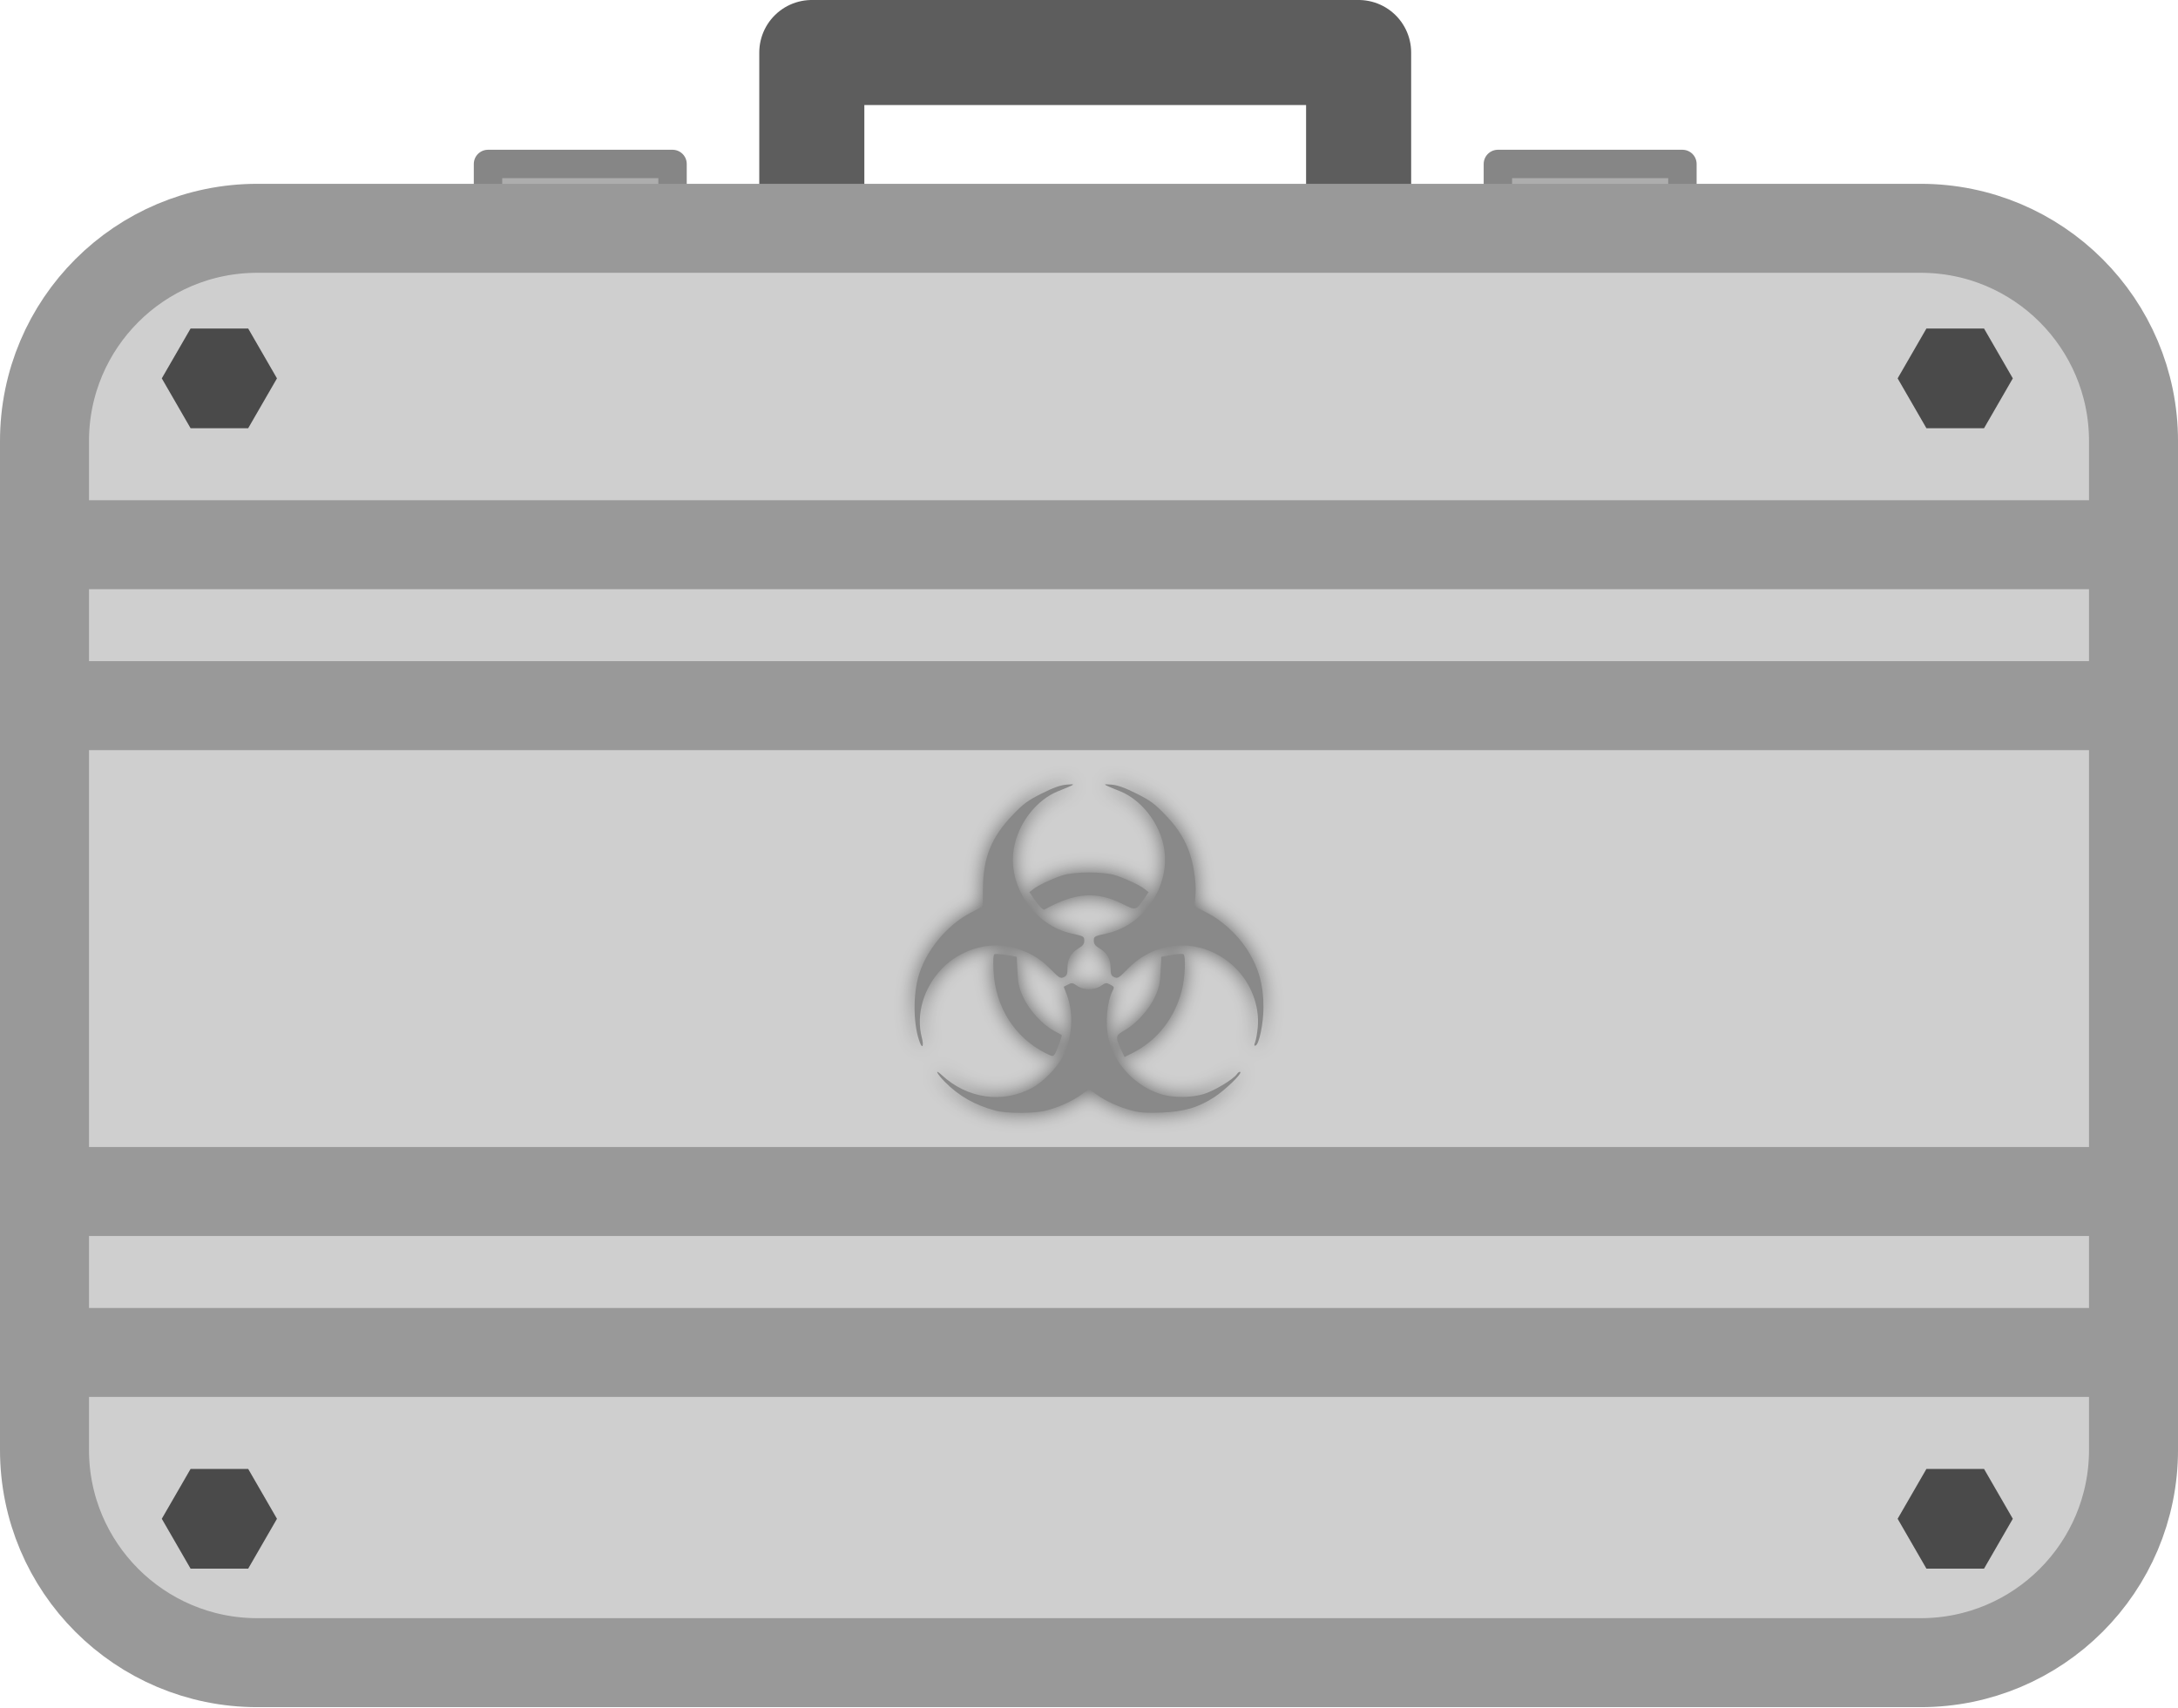
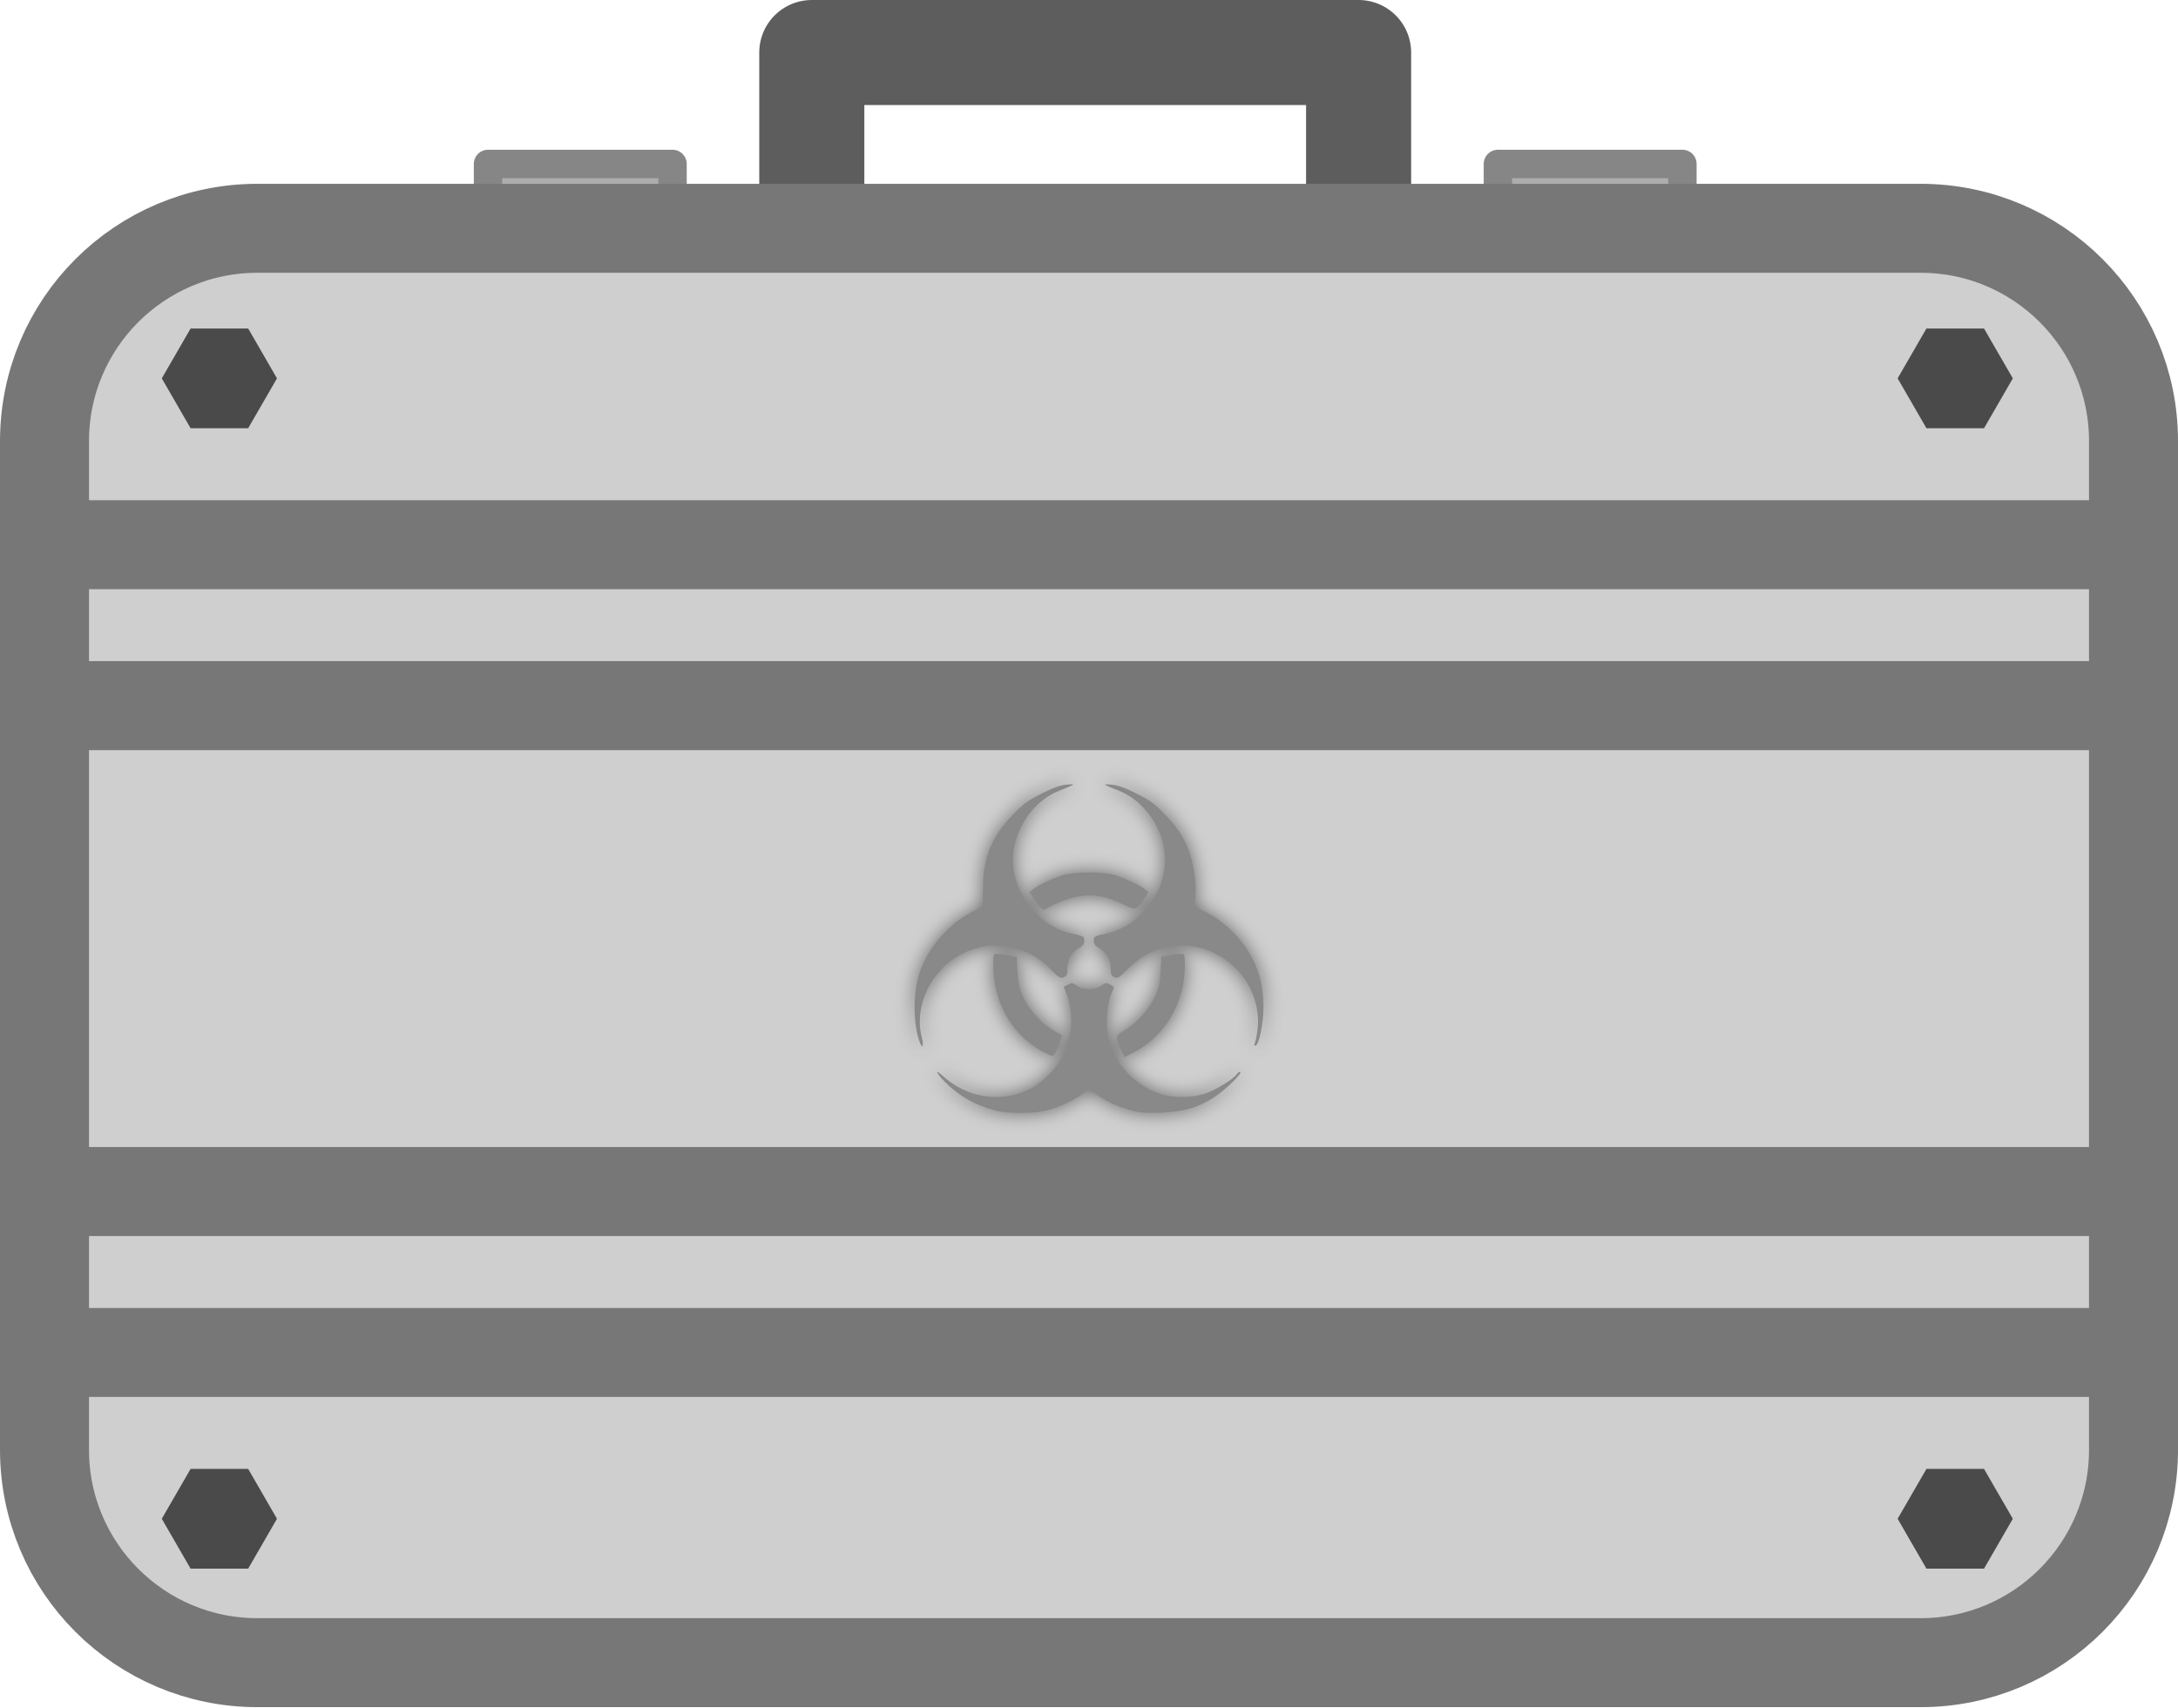
<svg xmlns="http://www.w3.org/2000/svg" width="211.908" height="166.138" viewBox="0 0 56.067 43.957" version="1.1" id="svg1">
  <defs id="defs1">
    <filter style="color-interpolation-filters:sRGB" id="filter16-5" x="-0.064" y="-0.067" width="1.127" height="1.135">
      <feFlood result="flood" in="SourceGraphic" flood-opacity="0.498" flood-color="rgb(0,0,0)" id="feFlood15-5" />
      <feGaussianBlur result="blur" in="SourceGraphic" stdDeviation="0.6" id="feGaussianBlur15-0" />
      <feOffset result="offset" in="blur" dx="0" dy="0" id="feOffset15-3" />
      <feComposite result="comp1" operator="in" in="flood" in2="offset" id="feComposite15-3" />
      <feComposite result="comp2" operator="over" in="SourceGraphic" in2="comp1" id="feComposite16-7" />
    </filter>
  </defs>
  <g id="layer1" transform="translate(-48.68332,-159.0146)">
-     <g id="layer1-395" transform="matrix(0.3965894,0,0,0.3965894,36.43552,130.8011)">
-       <rect style="fill:#adadad;fill-opacity:1;stroke:#868686;stroke-width:1.844;stroke-linecap:round;stroke-linejoin:round;stroke-dasharray:none;stroke-opacity:1" id="rect4-32" width="11.978" height="8.355" x="62.559" y="81.786" />
-       <rect style="fill:#adadad;fill-opacity:1;stroke:#868686;stroke-width:1.844;stroke-linecap:round;stroke-linejoin:round;stroke-dasharray:none;stroke-opacity:1" id="rect4-1-3" width="11.978" height="8.355" x="128.11" y="81.786" />
-       <path style="fill:none;fill-opacity:1;stroke:#5d5d5d;stroke-width:6.82;stroke-linecap:round;stroke-linejoin:round;stroke-dasharray:none;stroke-opacity:1" d="M 83.577,89.705 V 74.55 h 35.493 v 17.049" id="path3-1" />
-       <rect style="fill:#cfcfcf;fill-opacity:1;stroke:#999999;stroke-width:5.777;stroke-linecap:round;stroke-linejoin:round;stroke-dasharray:none;stroke-opacity:1" id="rect1-6-6" width="135.597" height="93.127" x="33.771" y="85.963" ry="13.816" rx="13.816" />
-       <path style="fill:#cfcfcf;fill-opacity:1;stroke:#999999;stroke-width:5.777;stroke-linecap:round;stroke-linejoin:round;stroke-dasharray:none;stroke-opacity:1" d="M 33.771,106.505 H 169.368" id="path1-95" />
-       <path style="fill:#cfcfcf;fill-opacity:1;stroke:#999999;stroke-width:5.777;stroke-linecap:round;stroke-linejoin:round;stroke-dasharray:none;stroke-opacity:1" d="M 33.771,116.954 H 169.368" id="path1-7-1" />
-       <path style="fill:#cfcfcf;fill-opacity:1;stroke:#999999;stroke-width:5.777;stroke-linecap:round;stroke-linejoin:round;stroke-dasharray:none;stroke-opacity:1" d="M 33.771,148.5 H 169.368" id="path1-5-0" />
-       <path style="fill:#cfcfcf;fill-opacity:1;stroke:#999999;stroke-width:5.777;stroke-linecap:round;stroke-linejoin:round;stroke-dasharray:none;stroke-opacity:1" d="M 33.771,158.949 H 169.368" id="path1-7-6-5" />
-       <path style="fill:#4a4a4a;fill-opacity:1;stroke:none;stroke-width:5.777;stroke-linecap:round;stroke-linejoin:round;stroke-dasharray:none;stroke-opacity:1" id="path4-0-5" d="m 39.18,69.887 7.477,0 3.738,6.475 -3.738,6.475 -7.477,0 -3.738,-6.475 z" transform="matrix(0.4999998,0,0,0.4999998,23.66354,57.52522)" />
-       <path style="fill:#4a4a4a;fill-opacity:1;stroke:none;stroke-width:5.777;stroke-linecap:round;stroke-linejoin:round;stroke-dasharray:none;stroke-opacity:1" id="path4-2-90" d="m 39.18,69.887 7.477,0 3.738,6.475 -3.738,6.475 -7.477,0 -3.738,-6.475 z" transform="matrix(0.4999998,0,0,0.4999998,23.66354,131.5669)" />
-       <path style="fill:#4a4a4a;fill-opacity:1;stroke:none;stroke-width:5.777;stroke-linecap:round;stroke-linejoin:round;stroke-dasharray:none;stroke-opacity:1" id="path4-7-5" d="m 39.18,69.887 7.477,0 3.738,6.475 -3.738,6.475 -7.477,0 -3.738,-6.475 z" transform="matrix(0.4999998,0,0,0.4999998,136.3367,57.52522)" />
-       <path style="fill:#4a4a4a;fill-opacity:1;stroke:none;stroke-width:5.777;stroke-linecap:round;stroke-linejoin:round;stroke-dasharray:none;stroke-opacity:1" id="path4-2-9-1" d="m 39.18,69.887 7.477,0 3.738,6.475 -3.738,6.475 -7.477,0 -3.738,-6.475 z" transform="matrix(0.4999998,0,0,0.4999998,136.3367,131.5669)" />
-       <path id="path1-4-4" style="fill:#898989;fill-opacity:1;stroke:none;stroke-width:0.622;stroke-linecap:round;stroke-linejoin:round;filter:url(#filter16-5)" d="m 100.46,122.06 c -0.068,-7.3e-4 -0.185,0.009 -0.341,0.022 -0.413,0.036 -0.863,0.197 -1.627,0.581 -0.898,0.451 -1.178,0.658 -1.868,1.379 -1.392,1.454 -1.927,2.779 -1.939,4.801 l -0.007,1.152 -0.777,0.4 c -1.592,0.82 -2.992,2.551 -3.432,4.246 -0.337,1.297 -0.286,3.111 0.118,4.175 0.172,0.454 0.269,0.226 0.131,-0.308 -0.39,-1.503 0.109,-3.221 1.298,-4.469 1.183,-1.242 3.06,-1.803 4.63,-1.383 0.983,0.263 1.737,0.696 2.403,1.382 0.578,0.594 0.664,0.648 0.882,0.548 0.203,-0.093 0.242,-0.188 0.242,-0.603 0,-0.583 0.228,-0.981 0.733,-1.28 0.267,-0.157 0.356,-0.28 0.356,-0.493 0,-0.27 -0.039,-0.292 -0.818,-0.459 -2.428,-0.522 -4.174,-3.093 -3.752,-5.525 0.281,-1.623 1.453,-3.143 2.862,-3.712 0.884,-0.357 1.112,-0.452 0.907,-0.454 z m 2.223,0 c -0.205,0.002 0.024,0.097 0.907,0.454 1.407,0.568 2.601,2.124 2.856,3.724 0.395,2.47 -1.319,4.991 -3.747,5.513 -0.778,0.167 -0.818,0.189 -0.818,0.459 0,0.213 0.089,0.336 0.356,0.493 0.505,0.298 0.734,0.697 0.734,1.28 0,0.415 0.038,0.51 0.241,0.603 0.218,0.099 0.304,0.046 0.882,-0.548 1.925,-1.98 4.911,-2.026 6.924,-0.106 1.052,1.004 1.632,2.501 1.506,3.893 -0.034,0.382 -0.11,0.817 -0.167,0.968 -0.079,0.208 -0.073,0.264 0.024,0.232 0.228,-0.076 0.508,-1.42 0.513,-2.464 0.007,-1.505 -0.331,-2.672 -1.115,-3.852 -0.632,-0.951 -1.6,-1.824 -2.564,-2.314 l -0.806,-0.409 0.067,-0.681 c 0.043,-0.443 0.008,-1.024 -0.1,-1.666 -0.241,-1.428 -0.782,-2.481 -1.844,-3.587 -0.701,-0.731 -0.981,-0.937 -1.881,-1.389 -0.764,-0.384 -1.214,-0.545 -1.627,-0.581 -0.156,-0.014 -0.272,-0.023 -0.341,-0.022 z m -1.112,5.724 c -0.682,0 -1.364,0.068 -1.763,0.202 -0.708,0.238 -1.528,0.628 -1.857,0.884 l -0.25,0.194 0.241,0.35 c 0.132,0.193 0.335,0.456 0.451,0.586 0.116,0.129 0.237,0.221 0.269,0.203 1.985,-1.108 3.367,-1.217 5.035,-0.395 0.928,0.457 0.912,0.46 1.425,-0.285 l 0.317,-0.461 -0.248,-0.193 c -0.328,-0.255 -1.148,-0.646 -1.856,-0.883 -0.4,-0.134 -1.082,-0.202 -1.764,-0.202 z m 5.954,5.288 c -0.147,0.004 -0.367,0.029 -0.596,0.069 l -0.666,0.116 -0.046,0.951 c -0.038,0.784 -0.102,1.074 -0.368,1.65 -0.385,0.835 -1.209,1.746 -1.969,2.176 -0.608,0.344 -0.618,0.411 -0.209,1.297 l 0.202,0.438 0.535,-0.27 c 1.584,-0.799 2.725,-2.251 3.187,-4.056 0.21,-0.822 0.271,-2.25 0.1,-2.356 -0.021,-0.013 -0.082,-0.017 -0.17,-0.015 z m -11.914,0.004 c -0.09,-0.001 -0.154,0.005 -0.178,0.019 -0.077,0.047 -0.096,0.413 -0.058,1.119 0.122,2.312 1.375,4.287 3.356,5.292 v 5.2e-4 c 0.458,0.232 0.507,0.238 0.615,0.079 0.096,-0.142 0.461,-1.113 0.461,-1.227 0,-0.017 -0.221,-0.145 -0.492,-0.284 -0.74,-0.38 -1.619,-1.336 -2.011,-2.188 -0.278,-0.604 -0.341,-0.885 -0.379,-1.677 l -0.046,-0.951 -0.666,-0.116 c -0.229,-0.04 -0.452,-0.063 -0.602,-0.065 z m 7.048,1.903 c -0.081,0.01 -0.165,0.063 -0.308,0.164 -0.422,0.301 -1.137,0.301 -1.559,0 -0.281,-0.201 -0.34,-0.209 -0.587,-0.08 l -0.274,0.144 0.208,0.546 c 0.445,1.17 0.349,2.778 -0.236,3.937 -0.374,0.742 -1.314,1.702 -2.049,2.094 -1.906,1.017 -4.197,0.684 -5.85,-0.851 -0.482,-0.447 -0.316,-0.084 0.201,0.44 0.912,0.925 1.939,1.51 3.294,1.875 v 5.1e-4 c 0.727,0.196 2.526,0.193 3.292,-0.006 0.832,-0.216 1.666,-0.594 2.277,-1.033 l 0.504,-0.362 0.504,0.362 c 0.618,0.444 1.445,0.817 2.314,1.043 0.502,0.131 0.95,0.16 1.901,0.122 1.451,-0.058 2.385,-0.333 3.416,-1.005 0.707,-0.461 1.797,-1.516 1.684,-1.629 -0.041,-0.041 -0.141,0.021 -0.222,0.137 -0.243,0.346 -1.452,1.077 -2.134,1.289 -0.752,0.234 -1.89,0.257 -2.655,0.053 -1.713,-0.456 -3.197,-1.991 -3.551,-3.672 -0.211,-1.002 -0.095,-2.353 0.261,-3.051 0.136,-0.266 0.127,-0.29 -0.141,-0.43 -0.13,-0.068 -0.208,-0.101 -0.289,-0.09 z" />
-     </g>
+     <rect style="fill:#adadad;fill-opacity:1;stroke:#868686;stroke-width:0.731;stroke-linecap:round;stroke-linejoin:round;stroke-dasharray:none;stroke-opacity:1" id="rect4-32" width="4.75" height="3.314" x="61.246" y="163.236" />
+     <rect style="fill:#adadad;fill-opacity:1;stroke:#868686;stroke-width:0.731;stroke-linecap:round;stroke-linejoin:round;stroke-dasharray:none;stroke-opacity:1" id="rect4-1-3" width="4.75" height="3.314" x="87.243" y="163.236" />
+     <path style="fill:none;fill-opacity:1;stroke:#5d5d5d;stroke-width:2.705;stroke-linecap:round;stroke-linejoin:round;stroke-dasharray:none;stroke-opacity:1" d="m 69.581,166.377 v -6.01 h 14.076 v 6.762" id="path3-1" />
+     <rect style="fill:#cfcfcf;fill-opacity:1;stroke:#777777;stroke-width:2.291;stroke-linecap:round;stroke-linejoin:round;stroke-dasharray:none;stroke-opacity:1" id="rect1-6-6" width="53.776" height="36.933" x="49.829" y="164.893" ry="5.479" rx="5.479" />
+     <path style="fill:#cfcfcf;fill-opacity:1;stroke:#777777;stroke-width:2.291;stroke-linecap:round;stroke-linejoin:round;stroke-dasharray:none;stroke-opacity:1" d="M 49.829,173.04 H 103.605" id="path1-95" />
+     <path style="fill:#cfcfcf;fill-opacity:1;stroke:#777777;stroke-width:2.291;stroke-linecap:round;stroke-linejoin:round;stroke-dasharray:none;stroke-opacity:1" d="M 49.829,177.184 H 103.605" id="path1-7-1" />
+     <path style="fill:#cfcfcf;fill-opacity:1;stroke:#777777;stroke-width:2.291;stroke-linecap:round;stroke-linejoin:round;stroke-dasharray:none;stroke-opacity:1" d="m 49.829,189.695 h 53.776" id="path1-5-0" />
+     <path style="fill:#cfcfcf;fill-opacity:1;stroke:#777777;stroke-width:2.291;stroke-linecap:round;stroke-linejoin:round;stroke-dasharray:none;stroke-opacity:1" d="M 49.829,193.839 H 103.605" id="path1-7-6-5" />
+     <path style="fill:#4a4a4a;fill-opacity:1;stroke:none;stroke-width:5.777;stroke-linecap:round;stroke-linejoin:round;stroke-dasharray:none;stroke-opacity:1" id="path4-0-5" d="m 39.18,69.887 7.477,0 3.738,6.475 -3.738,6.475 -7.477,0 -3.738,-6.475 z" transform="matrix(0.1982946,0,0,0.1982946,45.82023,153.615)" />
+     <path style="fill:#4a4a4a;fill-opacity:1;stroke:none;stroke-width:5.777;stroke-linecap:round;stroke-linejoin:round;stroke-dasharray:none;stroke-opacity:1" id="path4-2-90" d="m 39.18,69.887 7.477,0 3.738,6.475 -3.738,6.475 -7.477,0 -3.738,-6.475 z" transform="matrix(0.1982946,0,0,0.1982946,45.82023,182.9791)" />
+     <path style="fill:#4a4a4a;fill-opacity:1;stroke:none;stroke-width:5.777;stroke-linecap:round;stroke-linejoin:round;stroke-dasharray:none;stroke-opacity:1" id="path4-7-5" d="m 39.18,69.887 7.477,0 3.738,6.475 -3.738,6.475 -7.477,0 -3.738,-6.475 z" transform="matrix(0.1982946,0,0,0.1982946,90.50521,153.615)" />
+     <path style="fill:#4a4a4a;fill-opacity:1;stroke:none;stroke-width:5.777;stroke-linecap:round;stroke-linejoin:round;stroke-dasharray:none;stroke-opacity:1" id="path4-2-9-1" d="m 39.18,69.887 7.477,0 3.738,6.475 -3.738,6.475 -7.477,0 -3.738,-6.475 z" transform="matrix(0.1982946,0,0,0.1982946,90.50521,182.9791)" />
+     <path id="path1-4-4" style="fill:#898989;fill-opacity:1;stroke:none;stroke-width:0.622;stroke-linecap:round;stroke-linejoin:round;filter:url(#filter16-5)" d="m 100.46,122.06 c -0.068,-7.3e-4 -0.185,0.009 -0.341,0.022 -0.413,0.036 -0.863,0.197 -1.627,0.581 -0.898,0.451 -1.178,0.658 -1.868,1.379 -1.392,1.454 -1.927,2.779 -1.939,4.801 l -0.007,1.152 -0.777,0.4 c -1.592,0.82 -2.992,2.551 -3.432,4.246 -0.337,1.297 -0.286,3.111 0.118,4.175 0.172,0.454 0.269,0.226 0.131,-0.308 -0.39,-1.503 0.109,-3.221 1.298,-4.469 1.183,-1.242 3.06,-1.803 4.63,-1.383 0.983,0.263 1.737,0.696 2.403,1.382 0.578,0.594 0.664,0.648 0.882,0.548 0.203,-0.093 0.242,-0.188 0.242,-0.603 0,-0.583 0.228,-0.981 0.733,-1.28 0.267,-0.157 0.356,-0.28 0.356,-0.493 0,-0.27 -0.039,-0.292 -0.818,-0.459 -2.428,-0.522 -4.174,-3.093 -3.752,-5.525 0.281,-1.623 1.453,-3.143 2.862,-3.712 0.884,-0.357 1.112,-0.452 0.907,-0.454 z m 2.223,0 c -0.205,0.002 0.024,0.097 0.907,0.454 1.407,0.568 2.601,2.124 2.856,3.724 0.395,2.47 -1.319,4.991 -3.747,5.513 -0.778,0.167 -0.818,0.189 -0.818,0.459 0,0.213 0.089,0.336 0.356,0.493 0.505,0.298 0.734,0.697 0.734,1.28 0,0.415 0.038,0.51 0.241,0.603 0.218,0.099 0.304,0.046 0.882,-0.548 1.925,-1.98 4.911,-2.026 6.924,-0.106 1.052,1.004 1.632,2.501 1.506,3.893 -0.034,0.382 -0.11,0.817 -0.167,0.968 -0.079,0.208 -0.073,0.264 0.024,0.232 0.228,-0.076 0.508,-1.42 0.513,-2.464 0.007,-1.505 -0.331,-2.672 -1.115,-3.852 -0.632,-0.951 -1.6,-1.824 -2.564,-2.314 l -0.806,-0.409 0.067,-0.681 c 0.043,-0.443 0.008,-1.024 -0.1,-1.666 -0.241,-1.428 -0.782,-2.481 -1.844,-3.587 -0.701,-0.731 -0.981,-0.937 -1.881,-1.389 -0.764,-0.384 -1.214,-0.545 -1.627,-0.581 -0.156,-0.014 -0.272,-0.023 -0.341,-0.022 z m -1.112,5.724 c -0.682,0 -1.364,0.068 -1.763,0.202 -0.708,0.238 -1.528,0.628 -1.857,0.884 l -0.25,0.194 0.241,0.35 c 0.132,0.193 0.335,0.456 0.451,0.586 0.116,0.129 0.237,0.221 0.269,0.203 1.985,-1.108 3.367,-1.217 5.035,-0.395 0.928,0.457 0.912,0.46 1.425,-0.285 l 0.317,-0.461 -0.248,-0.193 c -0.328,-0.255 -1.148,-0.646 -1.856,-0.883 -0.4,-0.134 -1.082,-0.202 -1.764,-0.202 z m 5.954,5.288 c -0.147,0.004 -0.367,0.029 -0.596,0.069 l -0.666,0.116 -0.046,0.951 c -0.038,0.784 -0.102,1.074 -0.368,1.65 -0.385,0.835 -1.209,1.746 -1.969,2.176 -0.608,0.344 -0.618,0.411 -0.209,1.297 l 0.202,0.438 0.535,-0.27 c 1.584,-0.799 2.725,-2.251 3.187,-4.056 0.21,-0.822 0.271,-2.25 0.1,-2.356 -0.021,-0.013 -0.082,-0.017 -0.17,-0.015 z m -11.914,0.004 c -0.09,-0.001 -0.154,0.005 -0.178,0.019 -0.077,0.047 -0.096,0.413 -0.058,1.119 0.122,2.312 1.375,4.287 3.356,5.292 v 5.2e-4 c 0.458,0.232 0.507,0.238 0.615,0.079 0.096,-0.142 0.461,-1.113 0.461,-1.227 0,-0.017 -0.221,-0.145 -0.492,-0.284 -0.74,-0.38 -1.619,-1.336 -2.011,-2.188 -0.278,-0.604 -0.341,-0.885 -0.379,-1.677 l -0.046,-0.951 -0.666,-0.116 c -0.229,-0.04 -0.452,-0.063 -0.602,-0.065 z m 7.048,1.903 c -0.081,0.01 -0.165,0.063 -0.308,0.164 -0.422,0.301 -1.137,0.301 -1.559,0 -0.281,-0.201 -0.34,-0.209 -0.587,-0.08 l -0.274,0.144 0.208,0.546 c 0.445,1.17 0.349,2.778 -0.236,3.937 -0.374,0.742 -1.314,1.702 -2.049,2.094 -1.906,1.017 -4.197,0.684 -5.85,-0.851 -0.482,-0.447 -0.316,-0.084 0.201,0.44 0.912,0.925 1.939,1.51 3.294,1.875 v 5.1e-4 c 0.727,0.196 2.526,0.193 3.292,-0.006 0.832,-0.216 1.666,-0.594 2.277,-1.033 l 0.504,-0.362 0.504,0.362 c 0.618,0.444 1.445,0.817 2.314,1.043 0.502,0.131 0.95,0.16 1.901,0.122 1.451,-0.058 2.385,-0.333 3.416,-1.005 0.707,-0.461 1.797,-1.516 1.684,-1.629 -0.041,-0.041 -0.141,0.021 -0.222,0.137 -0.243,0.346 -1.452,1.077 -2.134,1.289 -0.752,0.234 -1.89,0.257 -2.655,0.053 -1.713,-0.456 -3.197,-1.991 -3.551,-3.672 -0.211,-1.002 -0.095,-2.353 0.261,-3.051 0.136,-0.266 0.127,-0.29 -0.141,-0.43 -0.13,-0.068 -0.208,-0.101 -0.289,-0.09 z" transform="matrix(0.3965894,0,0,0.3965894,36.43552,130.8011)" />
  </g>
</svg>
